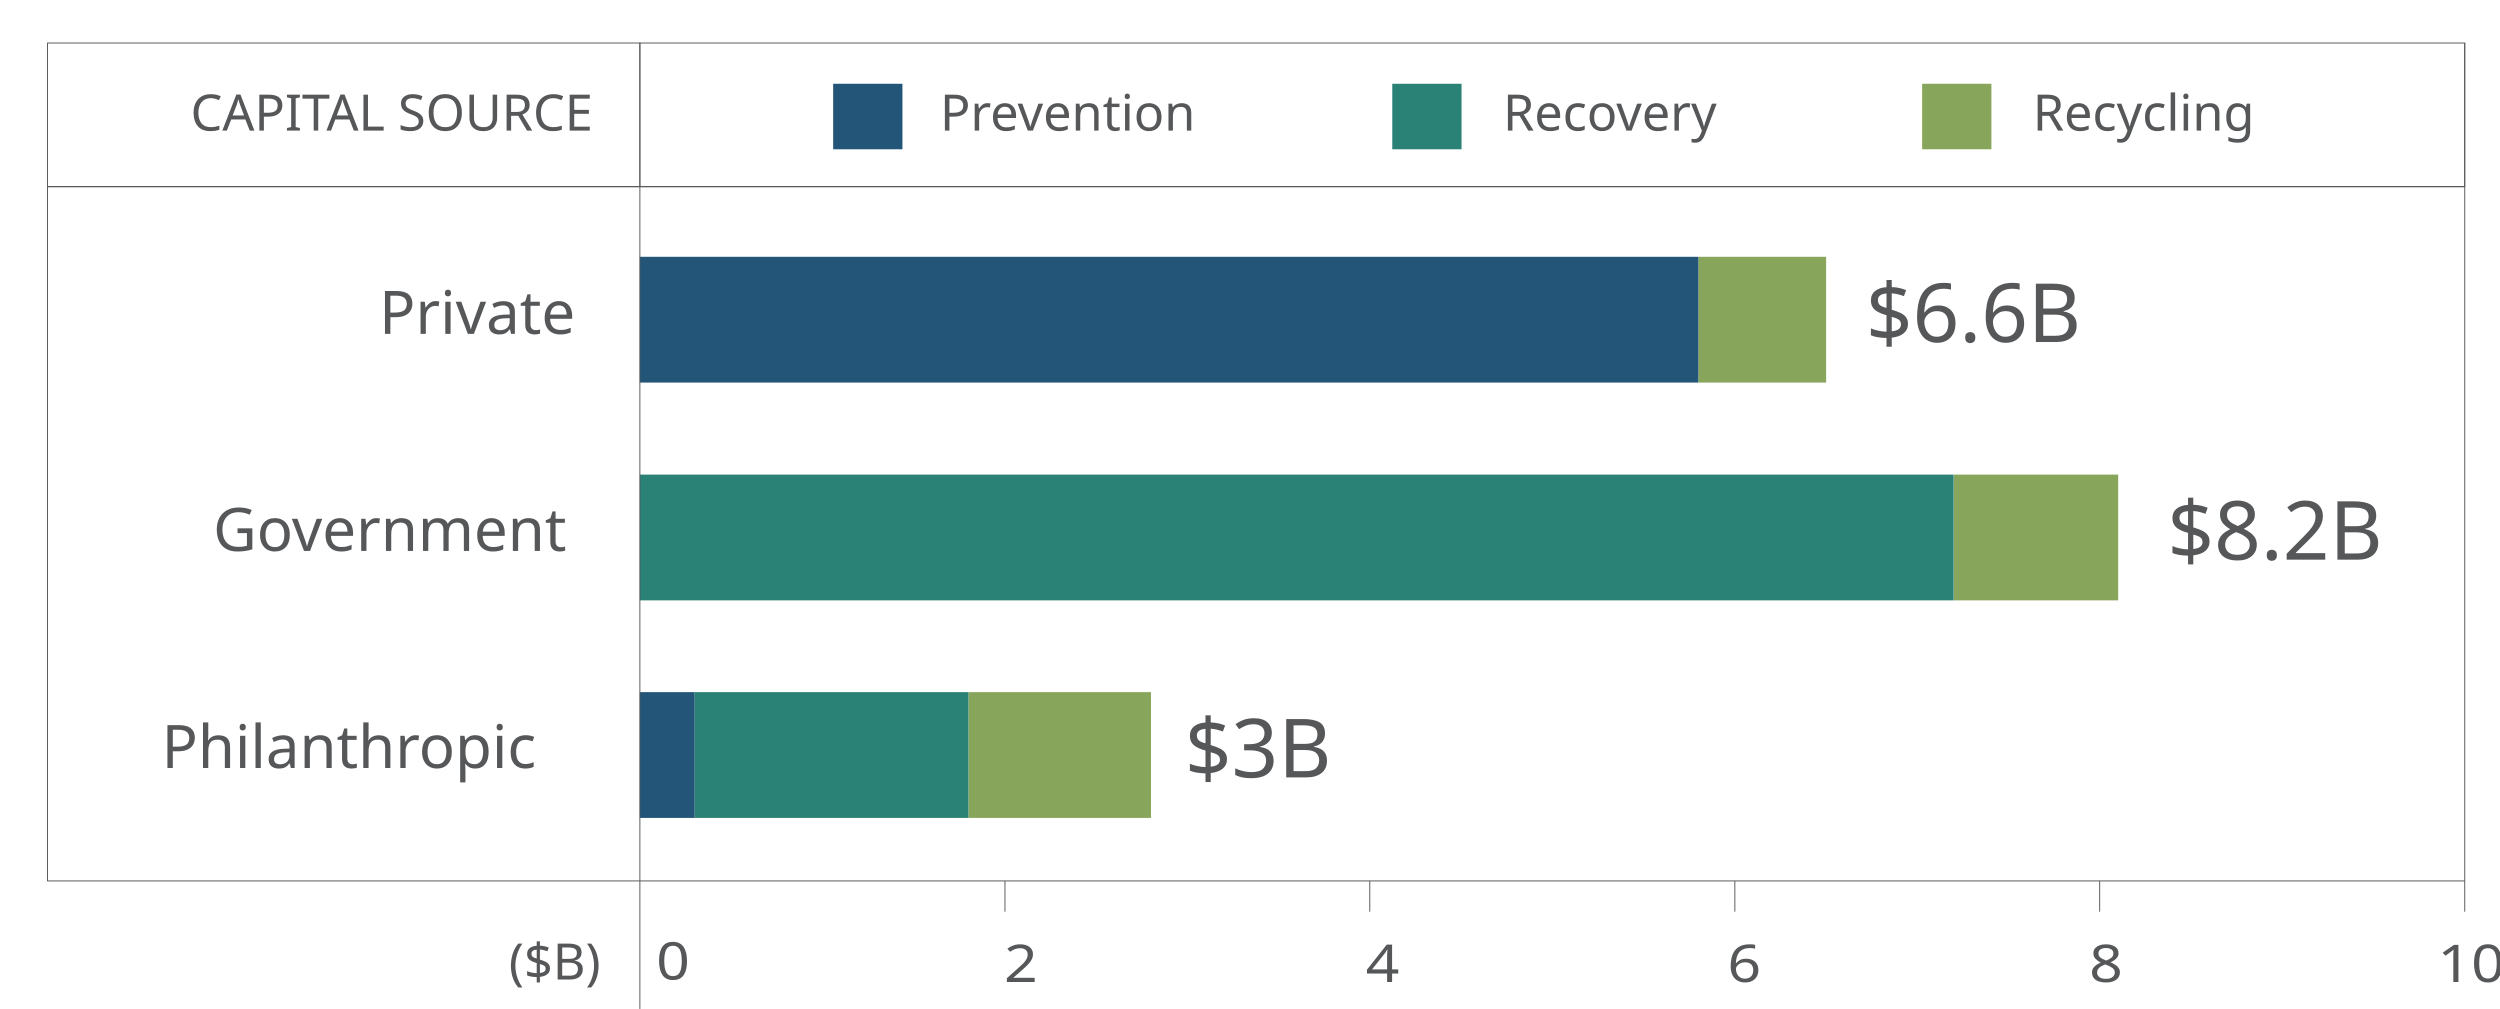
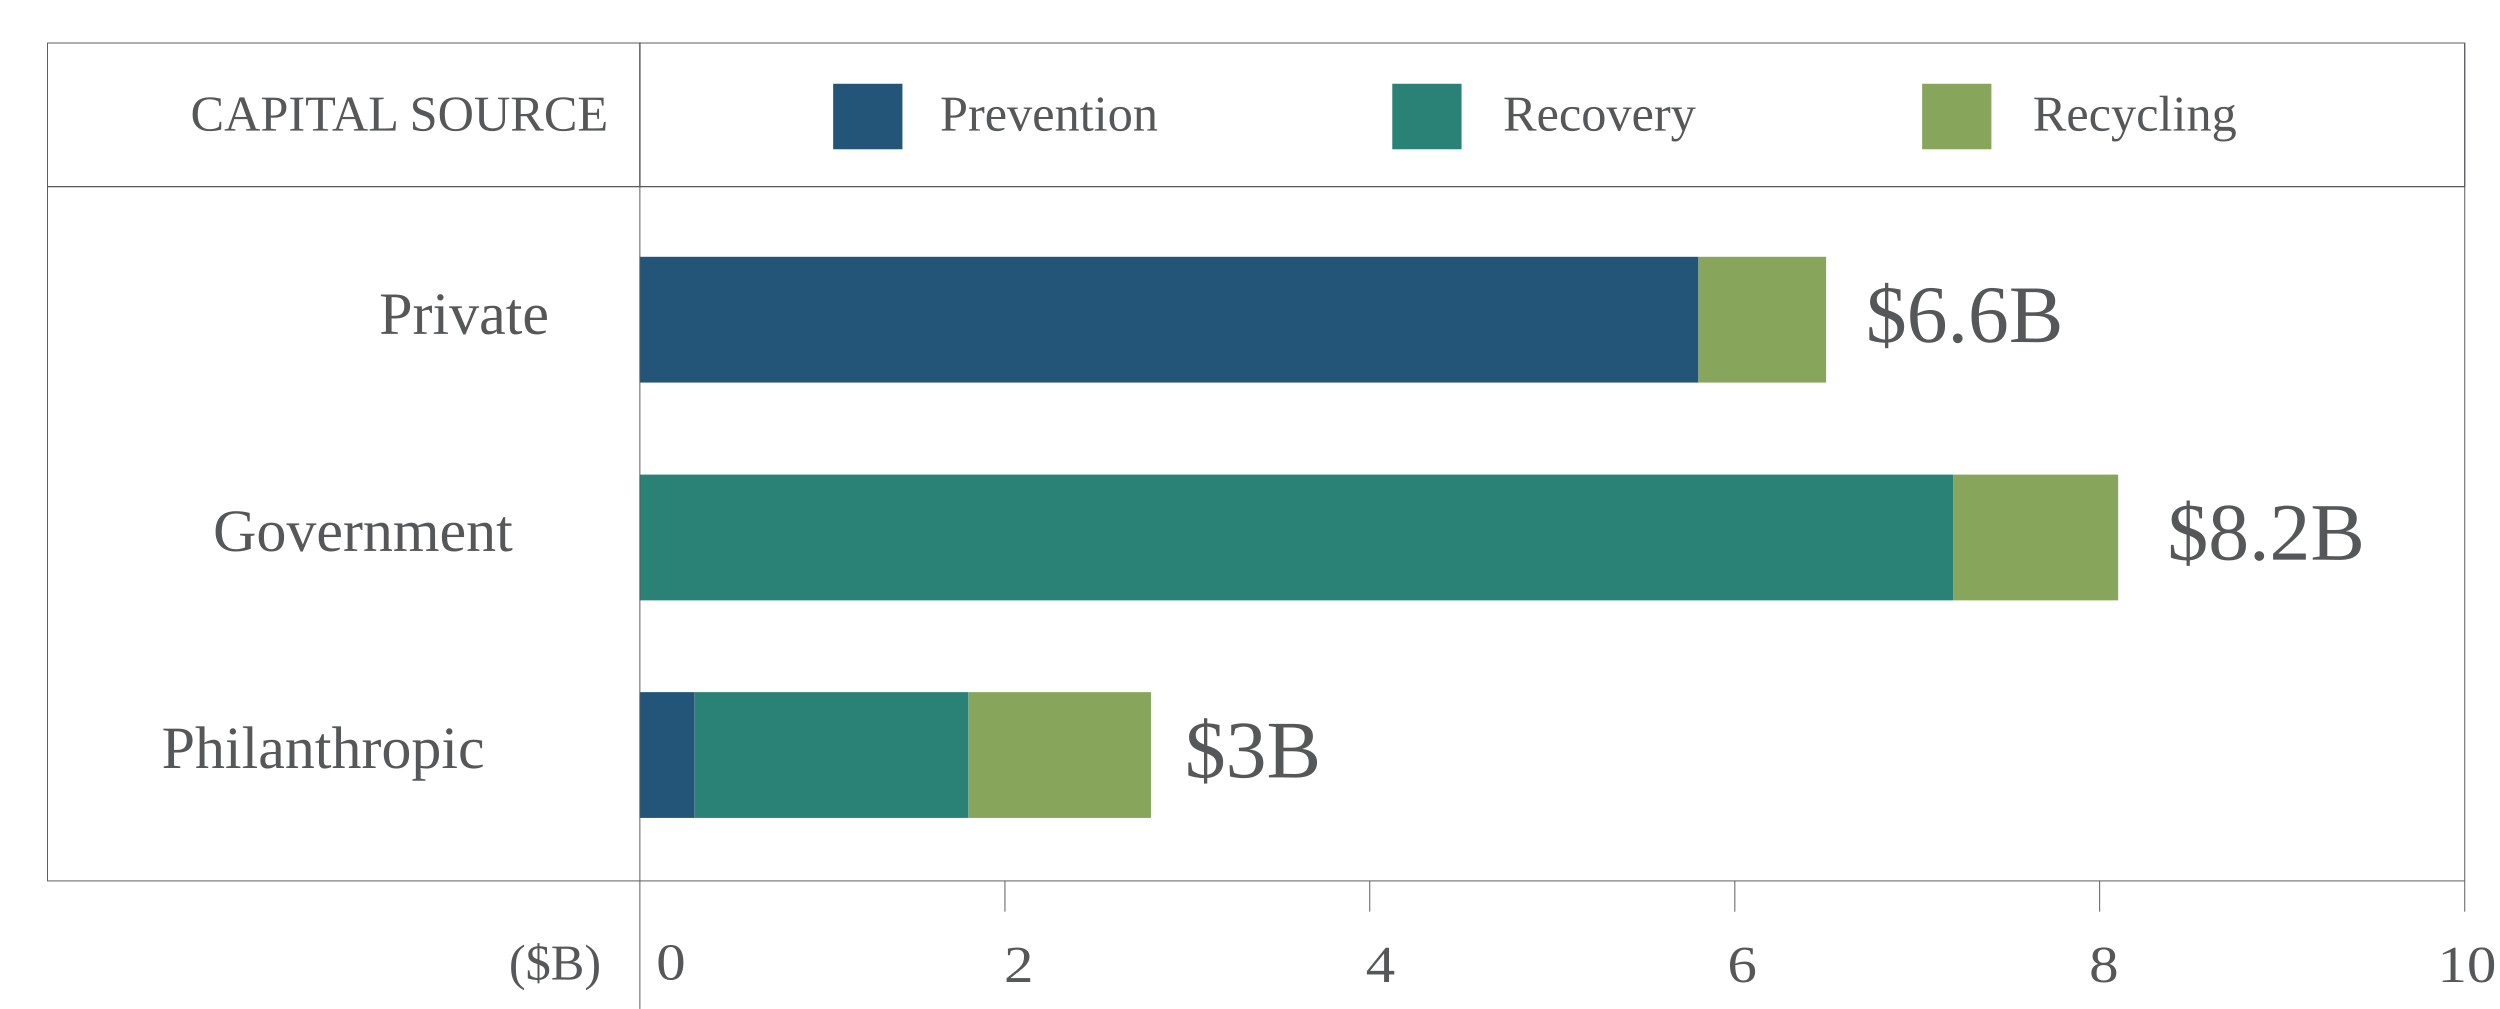
<svg xmlns="http://www.w3.org/2000/svg" version="1.1" id="Layer_1" x="0px" y="0px" viewBox="140 69.5 999.8 403.5" style="enable-background:new 140 69.5 999.8 403.5;" xml:space="preserve">
  <style type="text/css">
	.st0{fill:#555759;}
- 	.st1{font-family:'TradeGothic-CondEighteen';}
	.st2{font-size:20.794px;}
	.st3{fill:#88A65B;}
	.st4{fill:#2A8175;}
	.st5{fill:#225577;}
	.st6{fill:none;stroke:#555759;stroke-width:0.382;stroke-miterlimit:10;}
	.st7{fill:none;}
- 	.st8{font-family:'ProximaNova-Regular';}
	.st9{font-size:24px;}
- 	.st10{font-family:'ProximaNova-Bold';}
	.st11{font-size:32.677px;}
	.st12{font-size:20.122px;}
	.st13{display:none;}
</style>
-   <g id="bottom">
+   <g id="graph-financing-group">
    <g>
      <g>
        <g>
          <text transform="matrix(1.1321 0 0 1 402.4312 461.2381)" class="st0 st1 st2">0</text>
          <text transform="matrix(1.1321 0 0 1 541.5352 462.2098)" class="st0 st1 st2">2</text>
          <text transform="matrix(1.1321 0 0 1 686.1855 462.2098)" class="st0 st1 st2">4</text>
          <text transform="matrix(1.1321 0 0 1 830.8398 462.2098)" class="st0 st1 st2">6</text>
          <text transform="matrix(1.1321 0 0 1 975.4922 462.2098)" class="st0 st1 st2">8</text>
          <text transform="matrix(1.1321 0 0 1 1114.801 462.2098)" class="st0 st1 st2">10</text>
        </g>
      </g>
      <g>
        <g>
          <rect x="527.3" y="346.3" class="st3" width="73" height="50.3" />
        </g>
      </g>
      <rect x="819.2" y="172.2" class="st3" width="51.1" height="50.3" />
      <rect x="921.4" y="259.3" class="st3" width="65.7" height="50.3" />
      <rect x="417.8" y="346.3" class="st4" width="109.5" height="50.3" />
      <rect x="395.9" y="172.2" class="st5" width="423.3" height="50.3" />
      <rect x="395.9" y="259.3" class="st4" width="525.4" height="50.3" />
      <rect x="395.9" y="346.3" class="st5" width="21.9" height="50.3" />
      <g>
        <g>
          <line class="st6" x1="395.9" y1="473" x2="395.9" y2="144.2" />
          <line class="st6" x1="541.9" y1="434.1" x2="541.9" y2="421.8" />
          <line class="st6" x1="687.8" y1="434.1" x2="687.8" y2="421.8" />
          <line class="st6" x1="833.8" y1="434.1" x2="833.8" y2="421.8" />
          <line class="st6" x1="979.7" y1="434.1" x2="979.7" y2="421.8" />
          <line class="st6" x1="1125.7" y1="434.1" x2="1125.7" y2="86.7" />
        </g>
      </g>
      <g>
        <rect x="166.2" y="187" class="st7" width="217.8" height="209.6" />
        <text transform="matrix(0.9989 0 0 1 291.6372 203.0218)" class="st0 st8 st9">Private</text>
        <text transform="matrix(0.9989 0 0 1 225.23 289.8255)" class="st0 st8 st9">Government</text>
        <text transform="matrix(0.9989 0 0 1 204.6367 376.6287)" class="st0 st8 st9">Philanthropic</text>
      </g>
      <g>
        <text transform="matrix(1 0 0 1 886.1849 206.2716)" class="st0 st10 st11">$6.6B</text>
      </g>
      <g>
        <text transform="matrix(1 0 0 1 1006.778 293.3255)" class="st0 st10 st11">$8.2B</text>
      </g>
      <g>
        <text transform="matrix(1 0 0 1 613.8314 380.384)" class="st0 st10 st11">$3B</text>
      </g>
      <polyline class="st6" points="1125.7,144.2 159,144.2 159,421.8 1125.7,421.8   " />
      <g>
        <text transform="matrix(1 0 0 1 515.9271 121.7404)" class="st0 st8 st12">Prevention</text>
      </g>
      <g>
        <text transform="matrix(1 0 0 1 741.0873 121.7384)" class="st0 st8 st12">Recovery</text>
      </g>
      <g>
        <text transform="matrix(1 0 0 1 952.9486 121.7384)" class="st0 st8 st12">Recycling</text>
      </g>
      <rect x="473.2" y="103" class="st5" width="27.7" height="26.2" />
      <rect x="696.8" y="103" class="st4" width="27.7" height="26.2" />
      <rect x="908.7" y="103" class="st3" width="27.7" height="26.2" />
      <g>
        <text transform="matrix(1 0 0 1 216.1888 121.7384)" class="st0 st8 st12">CAPITAL SOURCE</text>
      </g>
      <rect x="159" y="86.7" class="st6" width="236.9" height="57.4" />
      <rect x="395.9" y="86.7" class="st6" width="729.8" height="57.4" />
      <g>
        <text transform="matrix(1 0 0 1 343.517 461.23)" class="st0 st8 st12">($B)</text>
      </g>
    </g>
  </g>
-   <g id="pie_layer">
- </g>
-   <g id="Pie_Layer_2" class="st13">
- </g>
-   <g id="meals_saved" class="st13">
- </g>
-   <g id="consumer_ed_hover" class="st13">
- </g>
-   <g id="pop_up" class="st13">
- </g>
-   <g id="Layer_2">
- </g>
-   <g id="Layer_8">
- </g>
</svg>
